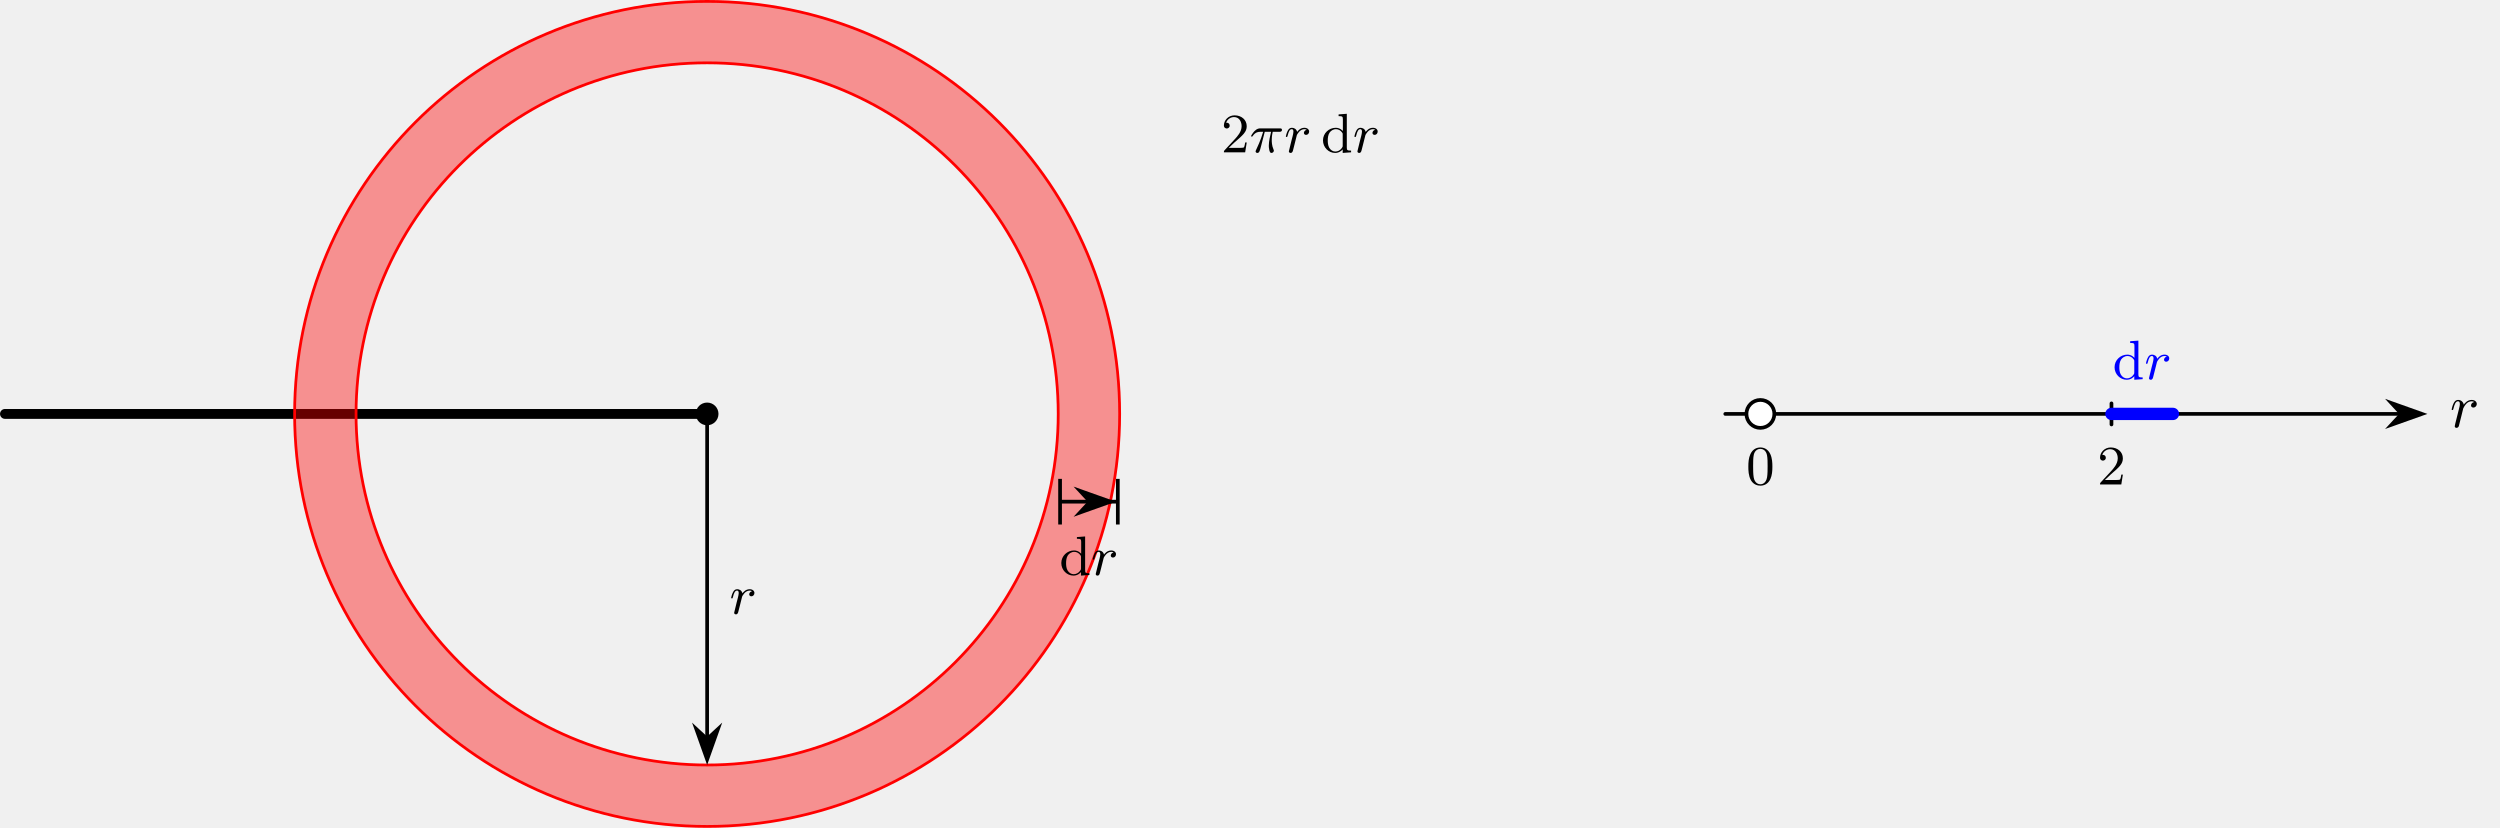
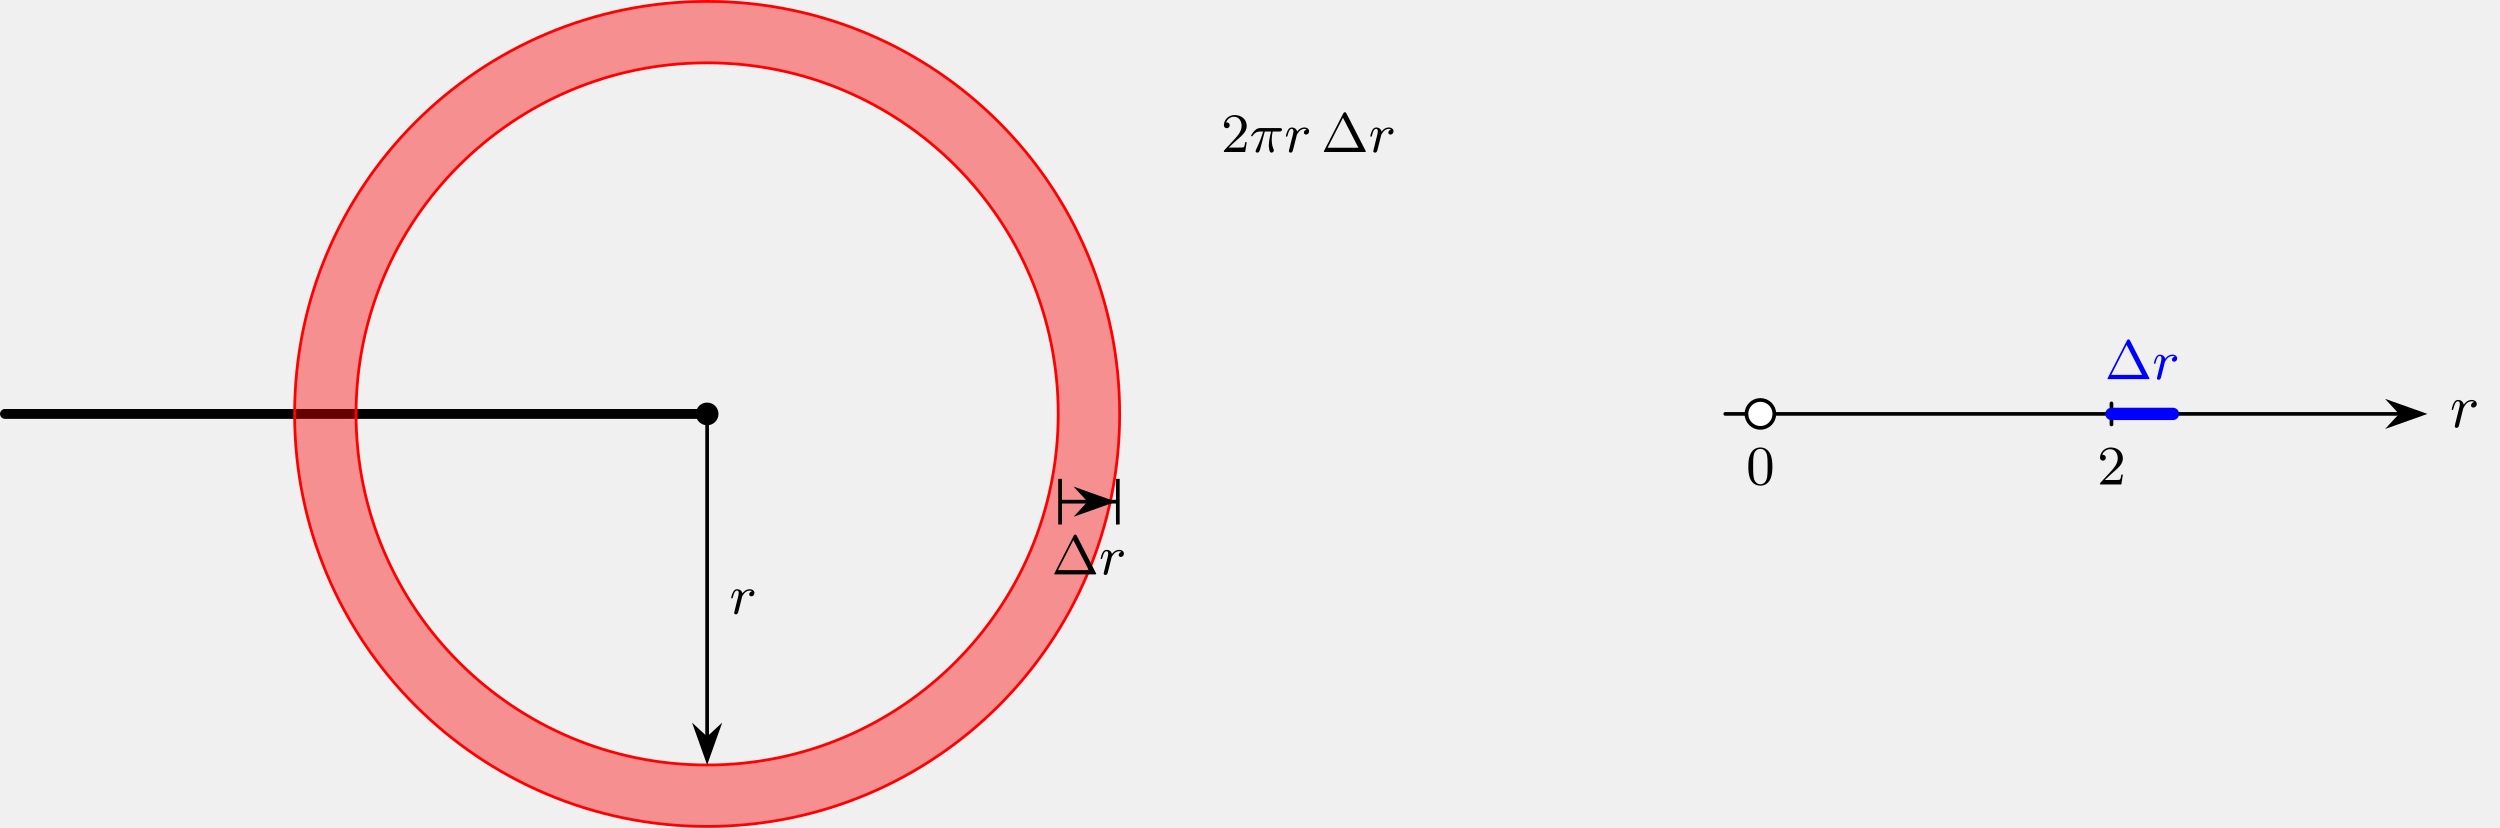
<svg xmlns="http://www.w3.org/2000/svg" xmlns:xlink="http://www.w3.org/1999/xlink" version="1.1" width="544.98pt" height="180.46pt" viewBox="-72 -72 403.689 133.677">
  <defs>
    <path id="t-r51-modeliranje-05-4-g0-25" d="M2.448-3.309H3.47C3.335-2.744 3.102-1.811 3.102-1.067C3.102-1.004 3.102-.672 3.183-.35C3.273-.009 3.353 .099 3.533 .099C3.721 .099 3.918-.063 3.918-.269C3.918-.332 3.909-.359 3.856-.475C3.578-1.103 3.578-1.766 3.578-1.973C3.578-2.197 3.578-2.591 3.73-3.309H4.779C4.896-3.309 5.227-3.309 5.227-3.631C5.227-3.865 5.03-3.865 4.86-3.865H1.757C1.542-3.865 1.228-3.865 .807-3.443C.565-3.201 .242-2.708 .242-2.636C.242-2.537 .341-2.537 .368-2.537C.439-2.537 .457-2.555 .511-2.645C.95-3.309 1.497-3.309 1.677-3.309H2.188C1.802-1.955 1.184-.681 1.121-.547C1.058-.421 .968-.233 .968-.161C.968-.045 1.049 .099 1.246 .099C1.569 .099 1.65-.224 1.838-.95L2.448-3.309Z" />
    <path id="t-r51-modeliranje-05-4-g0-114" d="M3.622-3.631C3.327-3.578 3.174-3.327 3.174-3.138C3.174-2.968 3.3-2.815 3.524-2.815C3.766-2.815 4.017-3.022 4.017-3.353C4.017-3.703 3.694-3.963 3.255-3.963C2.582-3.963 2.206-3.461 2.08-3.291C1.973-3.784 1.569-3.963 1.228-3.963C.906-3.963 .699-3.766 .547-3.452C.377-3.129 .26-2.618 .26-2.582C.26-2.502 .323-2.475 .386-2.475C.484-2.475 .502-2.52 .547-2.699C.717-3.407 .906-3.739 1.21-3.739C1.479-3.739 1.479-3.452 1.479-3.318C1.479-3.129 1.408-2.851 1.354-2.618C1.291-2.385 1.201-2 1.166-1.892L.807-.421C.744-.206 .744-.188 .744-.161C.744-.045 .825 .099 1.022 .099C1.309 .099 1.372-.143 1.435-.403C1.542-.789 1.542-.807 1.632-1.175C1.964-2.52 2.017-2.735 2.035-2.78C2.089-2.887 2.502-3.739 3.246-3.739C3.452-3.739 3.578-3.667 3.622-3.631Z" />
+     <path id="t-r51-modeliranje-05-4-g1-1" d="M4.098-6.214C4.017-6.375 3.972-6.42 3.829-6.42C3.703-6.42 3.649-6.375 3.587-6.25L.493-.215C.457-.143 .439-.099 .439-.081C.439 0 .502 0 .646 0H7.021C7.164 0 7.227 0 7.227-.081C7.227-.09 7.227-.108 7.182-.197L4.098-6.214ZM3.533-5.532L6.025-.69H1.049L3.533-5.532Z" />
    <path id="t-r51-modeliranje-05-4-g1-48" d="M4.241-2.869C4.241-3.47 4.214-4.241 3.9-4.914C3.506-5.756 2.824-5.972 2.304-5.972C1.766-5.972 1.085-5.756 .69-4.896C.403-4.277 .359-3.551 .359-2.869C.359-2.286 .377-1.417 .762-.708C1.184 .054 1.883 .197 2.295 .197C2.878 .197 3.542-.054 3.918-.879C4.187-1.479 4.241-2.152 4.241-2.869ZM2.304-.027C2.035-.027 1.39-.152 1.219-1.166C1.13-1.695 1.13-2.466 1.13-2.977C1.13-3.587 1.13-4.295 1.237-4.788C1.417-5.586 1.991-5.747 2.295-5.747C2.636-5.747 3.201-5.568 3.371-4.734C3.47-4.241 3.47-3.542 3.47-2.977C3.47-2.421 3.47-1.668 3.38-1.139C3.192-.117 2.529-.027 2.304-.027Z" />
    <path id="t-r51-modeliranje-05-4-g1-50" d="M4.142-1.587H3.891C3.873-1.47 3.802-.941 3.685-.798C3.631-.717 3.013-.717 2.833-.717H1.237L2.125-1.56C3.596-2.833 4.142-3.309 4.142-4.223C4.142-5.254 3.291-5.972 2.188-5.972C1.157-5.972 .457-5.156 .457-4.34C.457-3.891 .843-3.847 .924-3.847C1.121-3.847 1.39-3.99 1.39-4.313C1.39-4.582 1.201-4.779 .924-4.779C.879-4.779 .852-4.779 .816-4.77C1.031-5.407 1.605-5.694 2.089-5.694C3.004-5.694 3.318-4.842 3.318-4.223C3.318-3.309 2.627-2.564 2.197-2.098L.556-.323C.457-.224 .457-.206 .457 0H3.891L4.142-1.587Z" />
-     <path id="t-r51-modeliranje-05-4-g1-100" d="M3.488-1.076C3.488-.915 3.488-.888 3.353-.699C3.075-.296 2.663-.126 2.304-.126C1.919-.126 1.56-.341 1.327-.717C1.094-1.103 1.076-1.632 1.076-1.919C1.076-2.34 1.13-2.815 1.363-3.174C1.56-3.461 1.928-3.739 2.403-3.739C2.78-3.739 3.138-3.551 3.38-3.21C3.488-3.067 3.488-3.058 3.488-2.887V-1.076ZM3.515-3.434C3.47-3.488 3.067-3.963 2.367-3.963C1.264-3.963 .305-3.084 .305-1.928C.305-.807 1.201 .099 2.268 .099C2.923 .099 3.327-.287 3.488-.475V.099L4.842 0V-.278C4.232-.278 4.151-.341 4.151-.78V-6.223L2.824-6.124V-5.846C3.434-5.846 3.515-5.783 3.515-5.344V-3.434Z" />
    <path id="t-r51-modeliranje-05-4-g2-114" d="M.877-.588C.847-.438 .787-.209 .787-.159C.787 .02 .927 .11 1.076 .11C1.196 .11 1.375 .03 1.445-.169C1.465-.209 1.803-1.564 1.843-1.743C1.923-2.072 2.102-2.77 2.162-3.039C2.202-3.168 2.481-3.636 2.72-3.856C2.8-3.925 3.088-4.184 3.517-4.184C3.776-4.184 3.925-4.065 3.935-4.065C3.636-4.015 3.417-3.776 3.417-3.517C3.417-3.357 3.527-3.168 3.796-3.168S4.344-3.397 4.344-3.756C4.344-4.105 4.025-4.403 3.517-4.403C2.869-4.403 2.431-3.915 2.242-3.636C2.162-4.085 1.803-4.403 1.335-4.403C.877-4.403 .687-4.015 .598-3.836C.418-3.497 .289-2.899 .289-2.869C.289-2.77 .389-2.77 .408-2.77C.508-2.77 .518-2.78 .578-2.999C.747-3.706 .946-4.184 1.305-4.184C1.474-4.184 1.614-4.105 1.614-3.726C1.614-3.517 1.584-3.407 1.455-2.889L.877-.588Z" />
  </defs>
  <g id="t-r51-modeliranje-05-4-page1">
    <g stroke-miterlimit="10" transform="translate(42.18279,-5.161537)scale(0.996264,-0.996264)">
      <g fill="#000" stroke="#000">
        <g stroke-width="0.4">
          <g stroke-width="0.6">
            <g stroke-linecap="round">
              <g stroke-linejoin="round">
                <g class="del" data-del="razpoka">
                  <g stroke-width="1.6">
                    <path d="M-113.811 0H0" fill="none" />
                  </g>
                </g>
                <g class="del" data-del="konica">
                  <path d="M1.839 0C1.839 1.015 1.015 1.839 0 1.839S-1.839 1.015-1.839 0S-1.015-1.839 0-1.839S1.839-1.015 1.839 0ZM0 0" stroke="none" />
                  <g stroke="none" transform="scale(-1.00375,1.00375)translate(42.18279,-5.161537)scale(-1,-1)">
                    <g fill="#000">
                      <g stroke="none" />
                    </g>
                  </g>
                </g>
                <g class="del" data-del="kolobar">
                  <g fill-rule="evenodd">
                    <g fill="#f00">
                      <g stroke-opacity="0.4">
                        <g fill-opacity="0.4">
                          <path d="M66.864 0C66.864 36.928 36.928 66.864 0 66.864S-66.864 36.928-66.864 0S-36.928-66.864 0-66.864S66.864-36.928 66.864 0ZM56.905 0C56.905 31.428 31.428 56.905 0 56.905S-56.905 31.428-56.905 0S-31.428-56.905 0-56.905S56.905-31.428 56.905 0ZM0 0" stroke="none" />
                        </g>
                      </g>
                    </g>
                  </g>
                  <g fill="#f00" stroke="#f00">
                    <g stroke-width="0.45">
                      <path d="M66.864 0C66.864 36.928 36.928 66.864 0 66.864S-66.864 36.928-66.864 0S-36.928-66.864 0-66.864S66.864-36.928 66.864 0ZM56.905 0C56.905 31.428 31.428 56.905 0 56.905S-56.905 31.428-56.905 0S-31.428-56.905 0-56.905S56.905-31.428 56.905 0ZM0 0" fill="none" />
                    </g>
                  </g>
                  <path d="M0 0V-52.553" fill="none" />
                  <g transform="matrix(0.0,-1.0,1.0,0.0,0.0,-50.07684)">
                    <g stroke-dasharray="none" stroke-dashoffset="0.0">
                      <g stroke-linejoin="miter">
                        <path d="M5.93 0L1.005 1.754L2.626 0L1.005-1.754Z" />
                      </g>
                    </g>
                  </g>
                  <g transform="translate(3.63298,-32.39023)">
                    <g stroke="none" transform="scale(-1.00375,1.00375)translate(42.18279,-5.161537)scale(-1,-1)">
                      <g fill="#000">
                        <g stroke="none">
                          <use x="42.183" y="-5.162" xlink:href="#t-r51-modeliranje-05-4-g0-114" />
                        </g>
                      </g>
                    </g>
                  </g>
                  <path d="M57.355-14.226H66.414" fill="none" />
                  <g transform="matrix(-1.0,0.0,0.0,-1.0,57.20549,-14.22636)">
                    <g stroke-dasharray="none" stroke-dashoffset="0.0">
                      <g stroke-linecap="butt">
                        <g stroke-linejoin="miter">
                          <path d="M0 3.699V-3.699" fill="none" />
                        </g>
                      </g>
                    </g>
                  </g>
                  <g transform="translate(59.43547,-14.22636)">
                    <g stroke-dasharray="none" stroke-dashoffset="0.0">
                      <g stroke-linejoin="miter">
                        <path d="M5.93 0L1.005 1.754L2.626 0L1.005-1.754Z" />
                      </g>
                    </g>
                  </g>
                  <g transform="translate(66.56412,-14.22636)">
                    <g stroke-dasharray="none" stroke-dashoffset="0.0">
                      <g stroke-linecap="butt">
                        <g stroke-linejoin="miter">
                          <path d="M0 3.699V-3.699" fill="none" />
                        </g>
                      </g>
                    </g>
                  </g>
-                   <g transform="translate(57.1001,-26.10934)">
+                   <g transform="translate(55.81538,-26.00931)">
                    <g stroke="none" transform="scale(-1.00375,1.00375)translate(42.18279,-5.161537)scale(-1,-1)">
                      <g fill="#000">
                        <g stroke="none">
-                           <use x="42.183" y="-5.162" xlink:href="#t-r51-modeliranje-05-4-g1-100" />
-                           <use x="47.302" y="-5.162" xlink:href="#t-r51-modeliranje-05-4-g0-114" />
+                           <use x="42.183" y="-5.162" xlink:href="#t-r51-modeliranje-05-4-g1-1" />
+                           <use x="49.862" y="-5.162" xlink:href="#t-r51-modeliranje-05-4-g0-114" />
                        </g>
                      </g>
                    </g>
                  </g>
-                   <g transform="translate(83.30074,42.39955)">
+                   <g transform="translate(83.30074,42.44957)">
                    <g stroke="none" transform="scale(-1.00375,1.00375)translate(42.18279,-5.161537)scale(-1,-1)">
                      <g fill="#000">
                        <g stroke="none">
                          <use x="42.183" y="-5.162" xlink:href="#t-r51-modeliranje-05-4-g1-50" />
                          <use x="46.79" y="-5.162" xlink:href="#t-r51-modeliranje-05-4-g0-25" />
                          <use x="52.386" y="-5.162" xlink:href="#t-r51-modeliranje-05-4-g0-114" />
-                           <use x="58.336" y="-5.162" xlink:href="#t-r51-modeliranje-05-4-g1-100" />
-                           <use x="63.456" y="-5.162" xlink:href="#t-r51-modeliranje-05-4-g0-114" />
+                           <use x="58.336" y="-5.162" xlink:href="#t-r51-modeliranje-05-4-g1-1" />
+                           <use x="66.016" y="-5.162" xlink:href="#t-r51-modeliranje-05-4-g0-114" />
                        </g>
                      </g>
                    </g>
                  </g>
                </g>
                <g class="del" data-del="daljica">
                  <path d="M165.026 0H274.485" fill="none" />
                  <g transform="translate(272.0083,0.0)">
                    <g stroke-dasharray="none" stroke-dashoffset="0.0">
                      <g stroke-linejoin="miter">
                        <path d="M5.93 0L1.005 1.754L2.626 0L1.005-1.754Z" />
                      </g>
                    </g>
                  </g>
                  <g transform="translate(282.4699,-2.15277)">
                    <g stroke="none" transform="scale(-1.00375,1.00375)translate(42.18279,-5.161537)scale(-1,-1)">
                      <g fill="#000">
                        <g stroke="none">
                          <use x="42.183" y="-5.162" xlink:href="#t-r51-modeliranje-05-4-g2-114" />
                        </g>
                      </g>
                    </g>
                  </g>
                  <path d="M170.716 1.707V-1.707" fill="none" />
                  <g transform="translate(168.404,-11.43297)">
                    <g stroke="none" transform="scale(-1.00375,1.00375)translate(42.18279,-5.161537)scale(-1,-1)">
                      <g fill="#000">
                        <g stroke="none">
                          <use x="42.183" y="-5.162" xlink:href="#t-r51-modeliranje-05-4-g1-48" />
                        </g>
                      </g>
                    </g>
                  </g>
                  <path d="M227.622 1.707V-1.707" fill="none" />
                  <g transform="translate(225.3095,-11.43297)">
                    <g stroke="none" transform="scale(-1.00375,1.00375)translate(42.18279,-5.161537)scale(-1,-1)">
                      <g fill="#000">
                        <g stroke="none">
                          <use x="42.183" y="-5.162" xlink:href="#t-r51-modeliranje-05-4-g1-50" />
                        </g>
                      </g>
                    </g>
                  </g>
                  <g fill="#00f" stroke="#00f">
                    <g stroke-width="2.0">
                      <path d="M227.622 0H237.581" fill="none" />
                    </g>
                  </g>
                  <g fill="#fff">
                    <g fill="#fff">
                      <path d="M172.979 0C172.979 1.25 171.966 2.263 170.716 2.263S168.454 1.25 168.454 0S169.467-2.263 170.716-2.263S172.979-1.25 172.979 0ZM170.716 0" />
                    </g>
                    <g transform="translate(170.7165,0.0)">
                      <g stroke="none" transform="scale(-1.00375,1.00375)translate(42.18279,-5.161537)scale(-1,-1)">
                        <g fill="#000">
                          <g stroke="none" />
                        </g>
                      </g>
                    </g>
                  </g>
                  <g fill="#00f" stroke="#00f">
                    <g fill="#00f" stroke="#00f">
</g>
-                     <g transform="translate(227.8166,5.63298)">
+                     <g transform="translate(226.5318,5.63298)">
                      <g stroke="none" transform="scale(-1.00375,1.00375)translate(42.18279,-5.161537)scale(-1,-1)">
                        <g fill="#00f">
                          <g stroke="none">
                            <g fill="#00f">
-                               <use x="42.183" y="-5.162" xlink:href="#t-r51-modeliranje-05-4-g1-100" />
-                               <use x="47.302" y="-5.162" xlink:href="#t-r51-modeliranje-05-4-g0-114" />
+                               <use x="42.183" y="-5.162" xlink:href="#t-r51-modeliranje-05-4-g1-1" />
+                               <use x="49.862" y="-5.162" xlink:href="#t-r51-modeliranje-05-4-g0-114" />
                            </g>
                          </g>
                        </g>
                      </g>
                    </g>
                  </g>
                </g>
              </g>
            </g>
          </g>
        </g>
      </g>
    </g>
  </g>
</svg>
